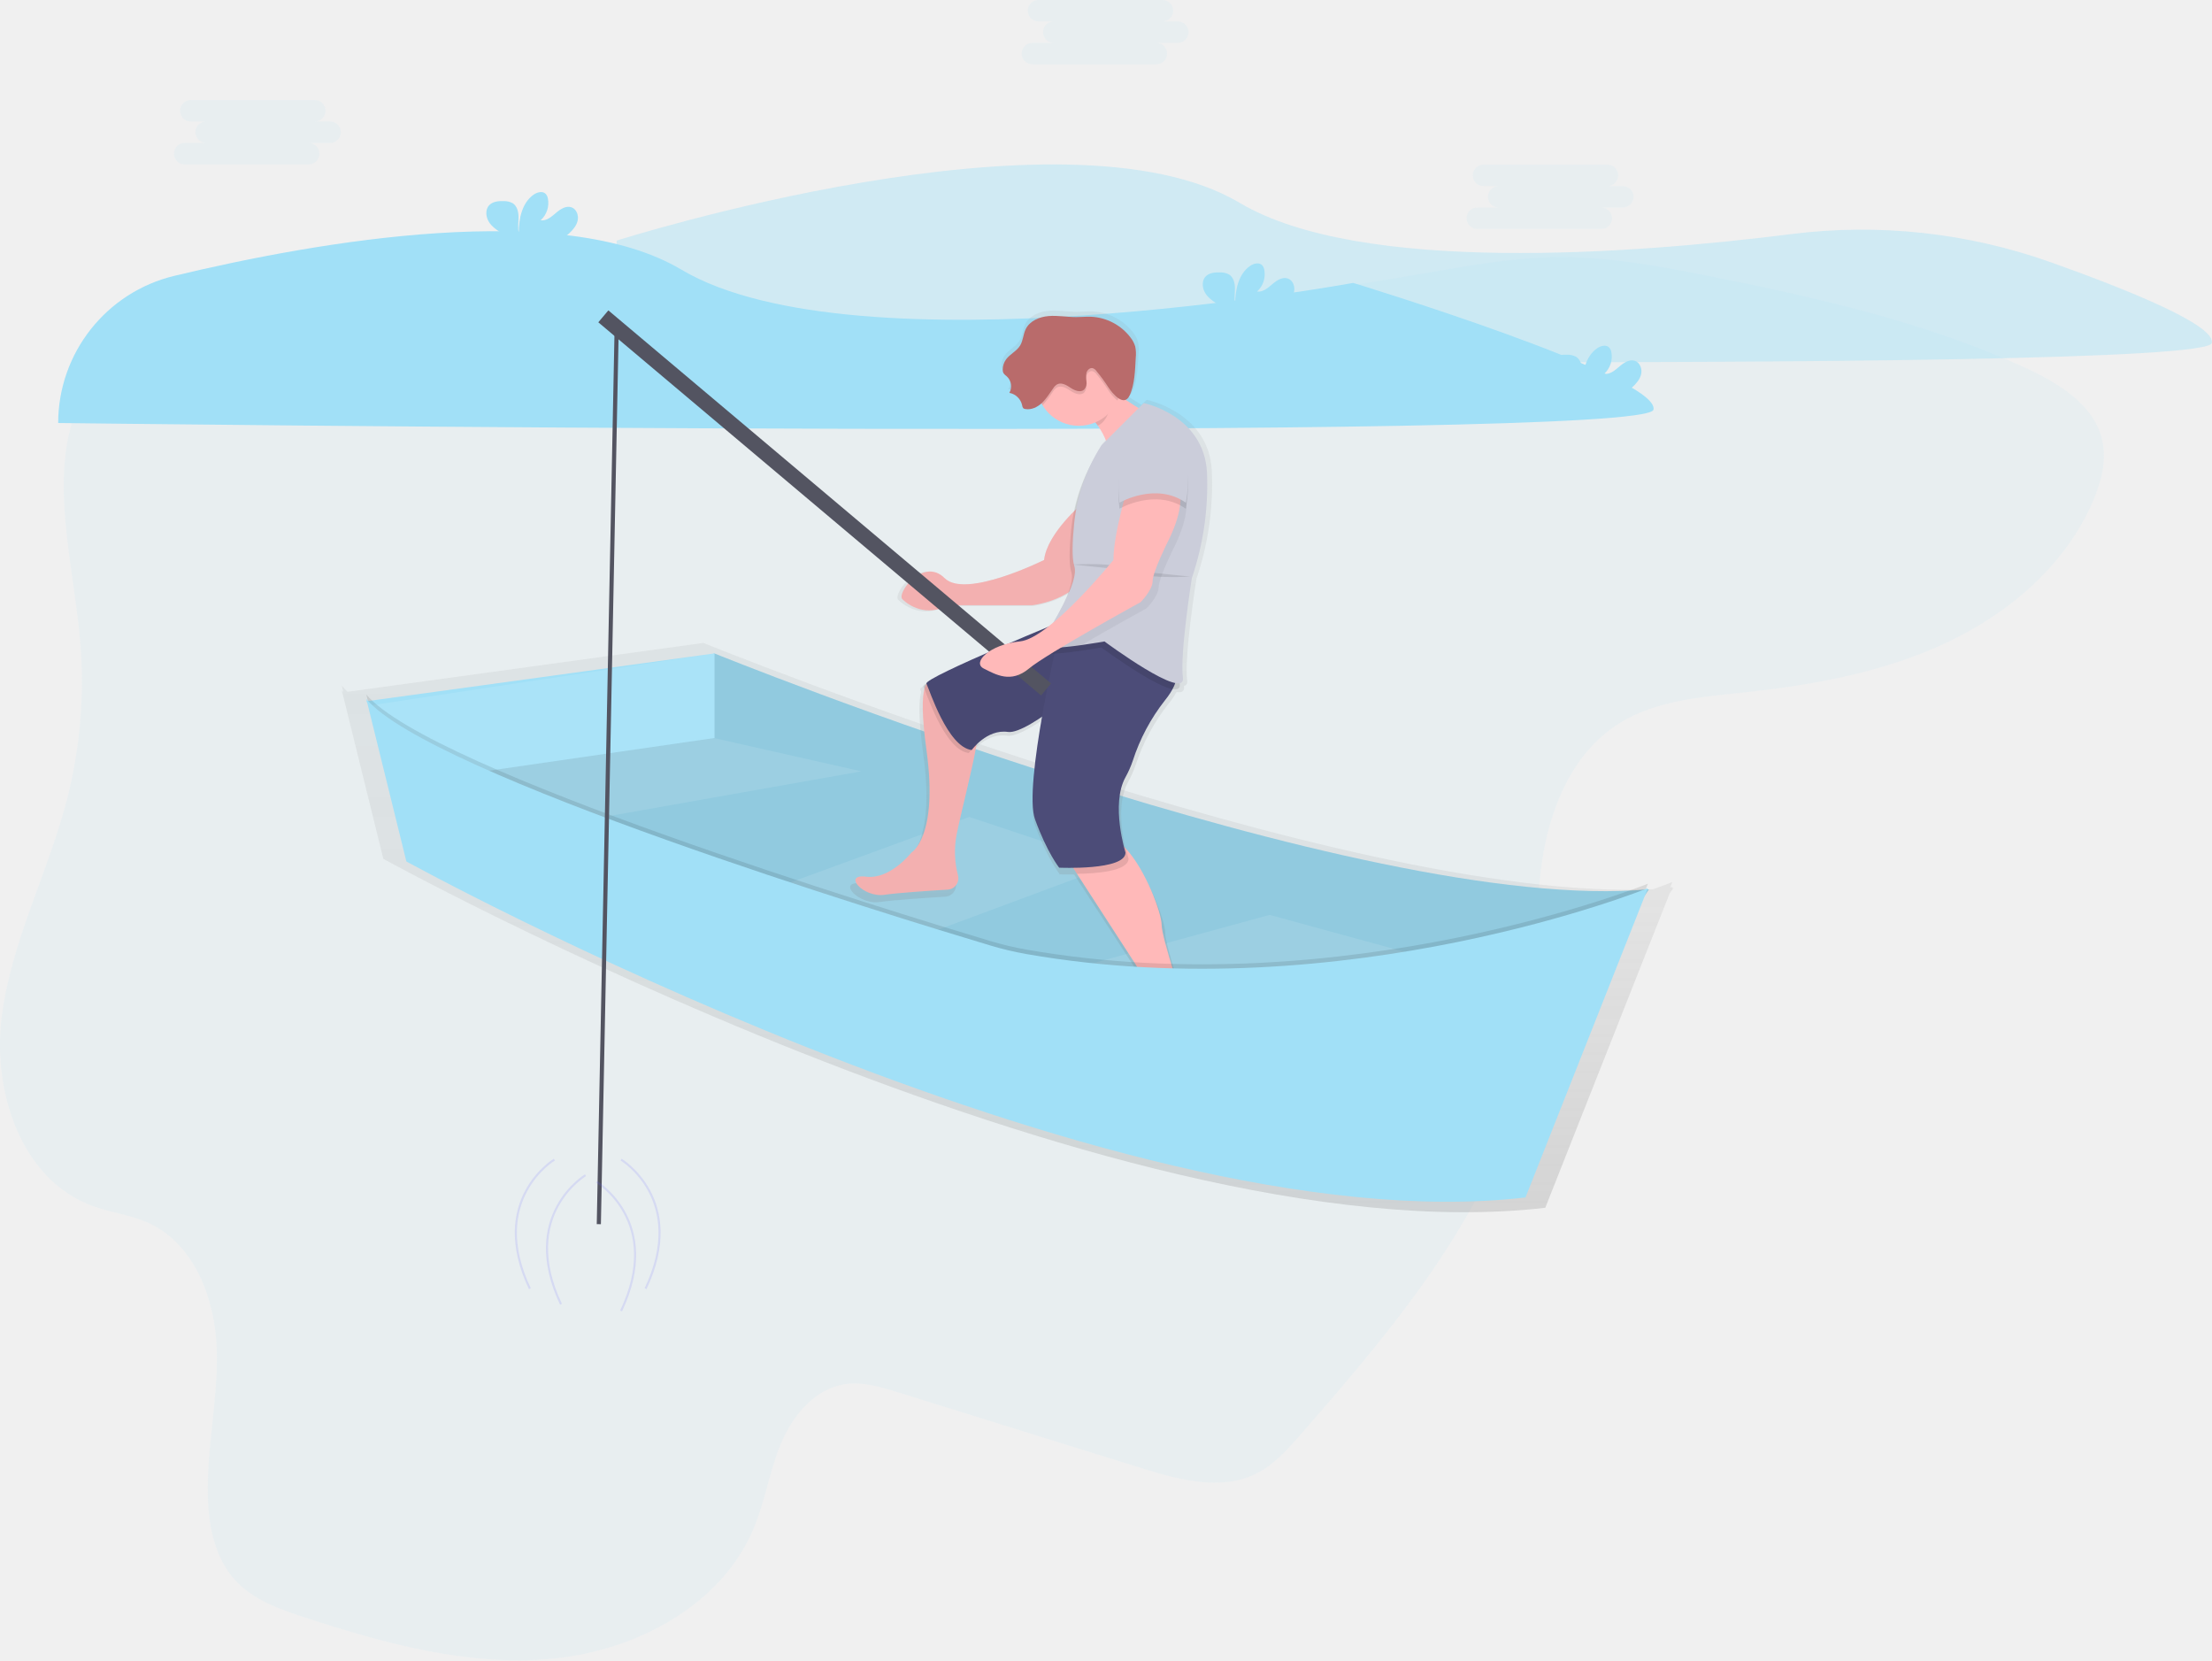
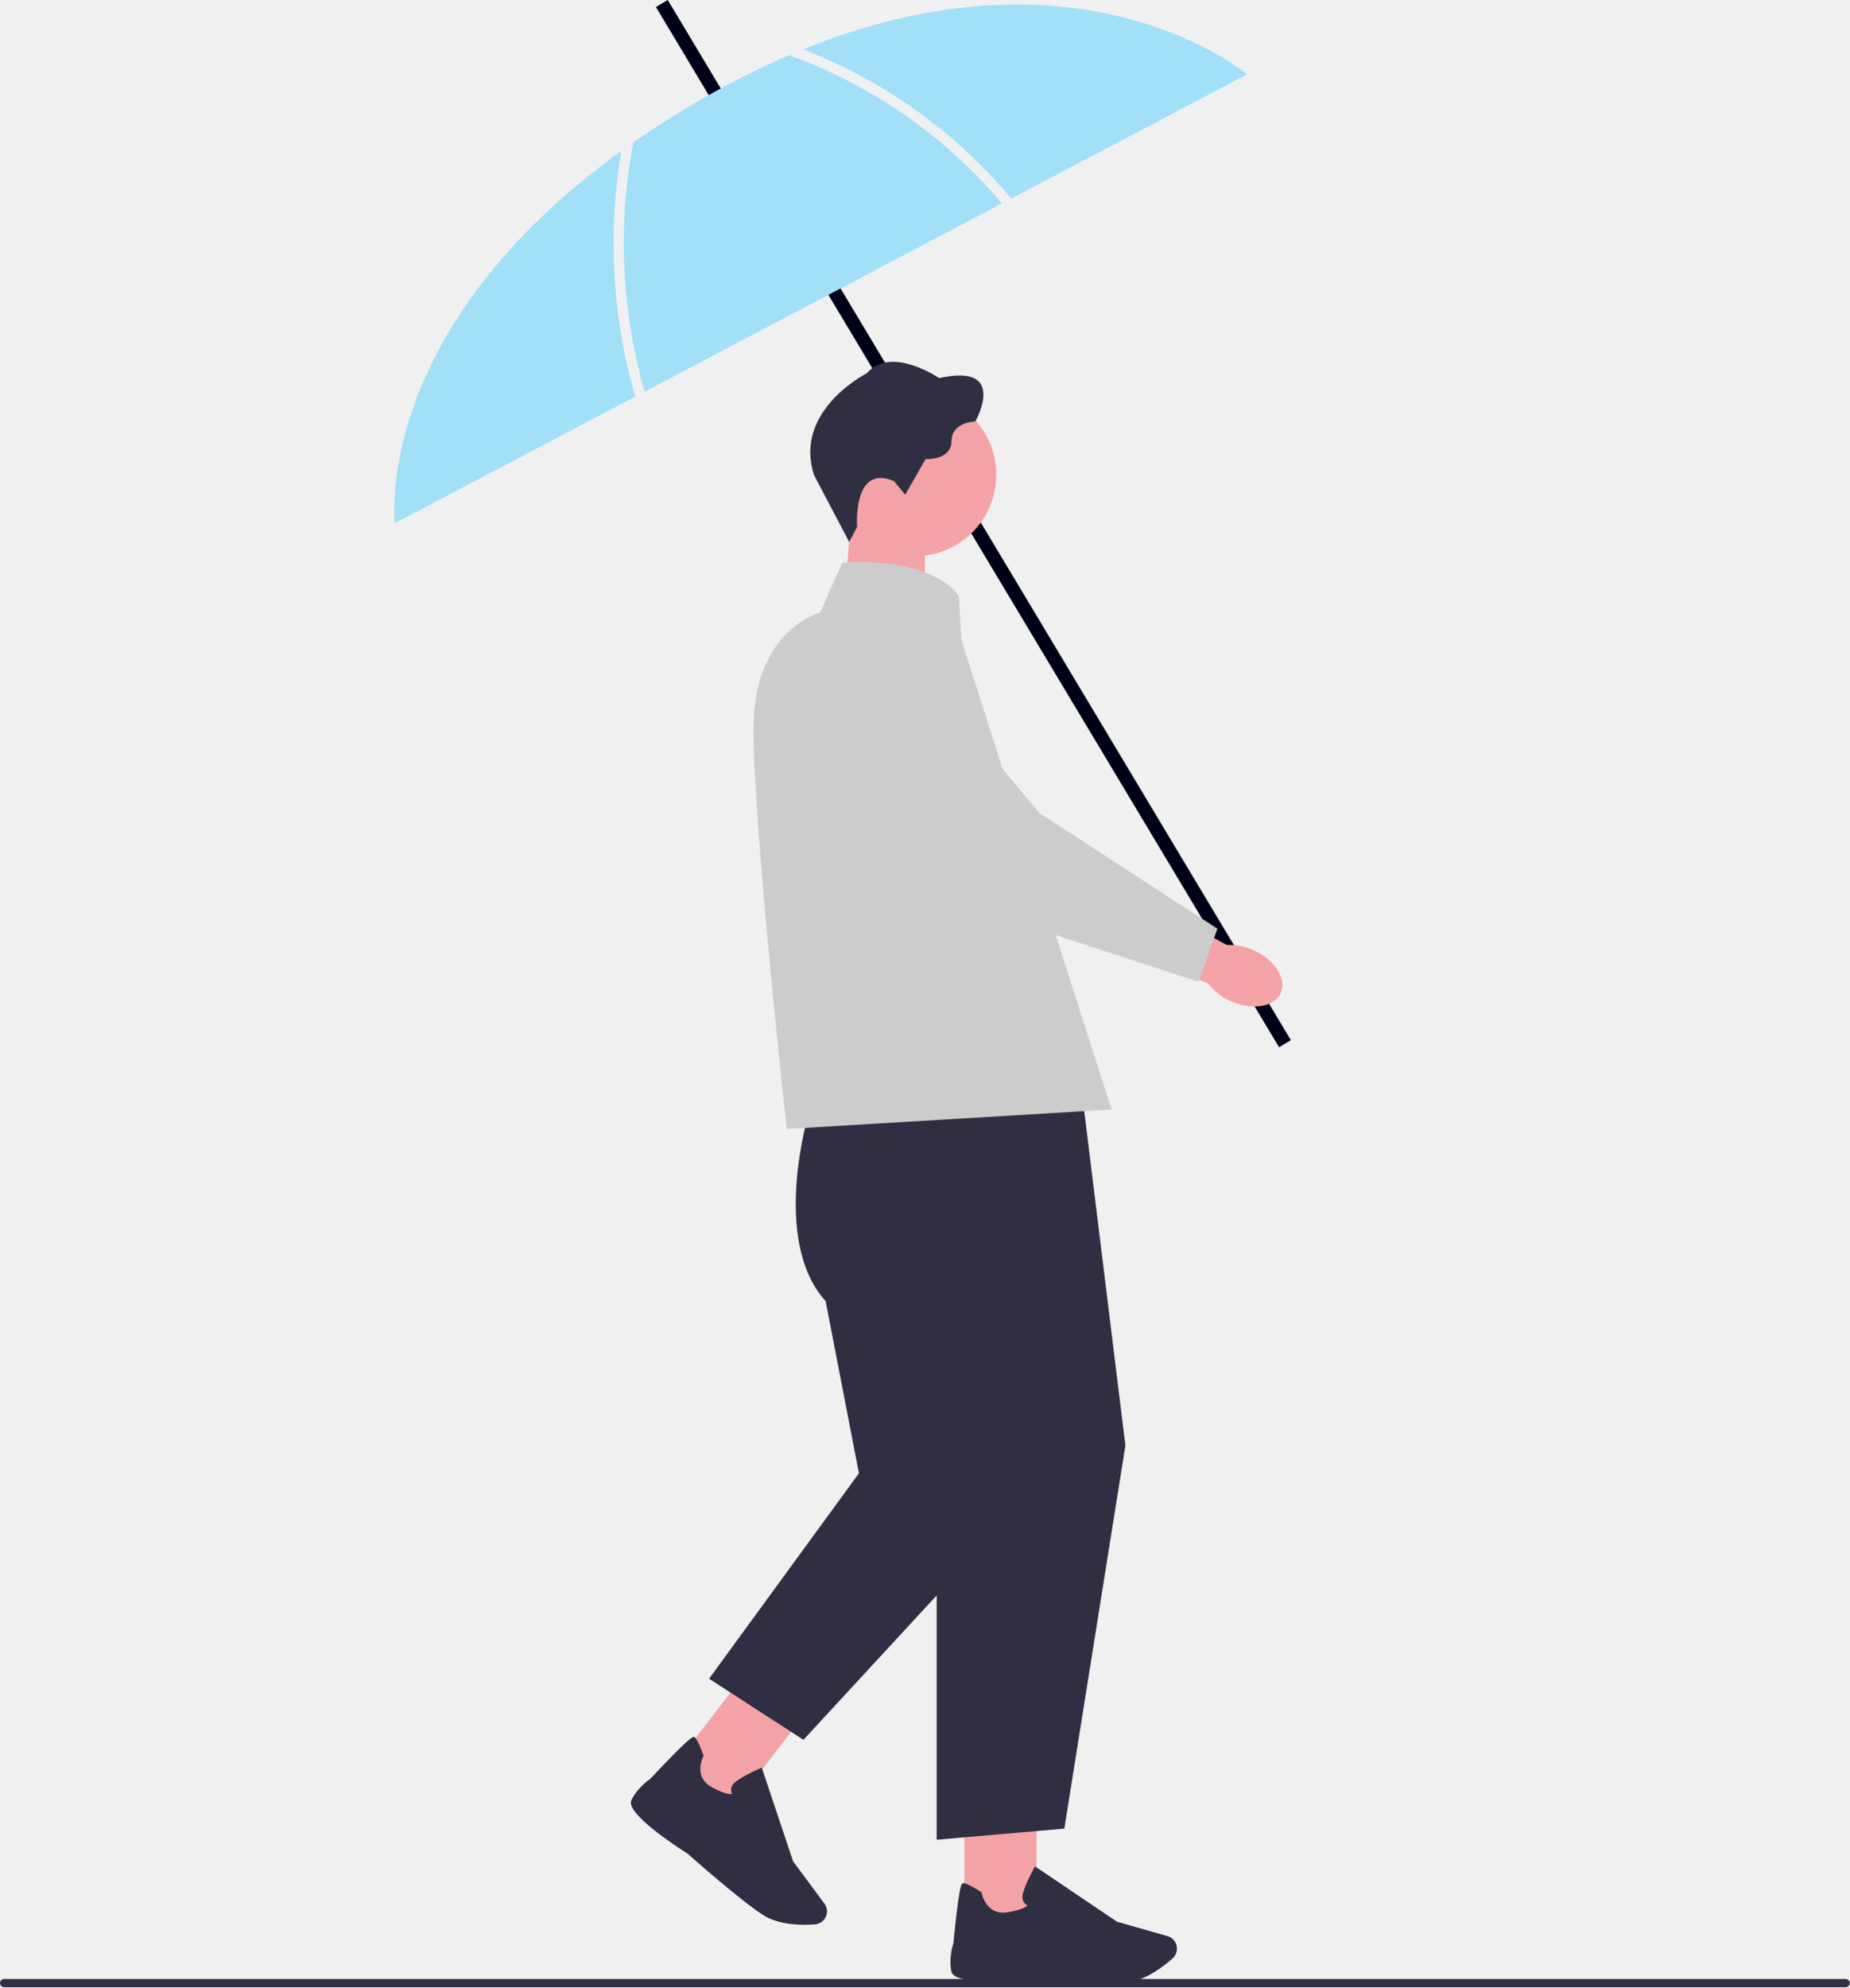
- <svg xmlns="http://www.w3.org/2000/svg" xmlns:xlink="http://www.w3.org/1999/xlink" data-name="Layer 1" width="1064.62" height="798.95" viewBox="0 0 1064.62 798.95">
-   <defs>
-     <linearGradient id="9ef7ef10-53c7-4b47-a18d-df8c769a82a9-5407" x1="552.67" y1="633.88" x2="552.67" y2="359.93" gradientUnits="userSpaceOnUse">
-       <stop offset="0" stop-color="gray" stop-opacity="0.25" />
-       <stop offset="0.54" stop-color="gray" stop-opacity="0.12" />
-       <stop offset="1" stop-color="gray" stop-opacity="0.1" />
-     </linearGradient>
-     <linearGradient id="f123eb9f-f47a-40a3-adfc-57afba59094e-5408" x1="567.66" y1="564.9" x2="567.66" y2="200" xlink:href="#9ef7ef10-53c7-4b47-a18d-df8c769a82a9-5407" />
-   </defs>
-   <path d="M109.78,236.54c-21.29,36.26-6.93,81.52-3.44,123.28a226.69,226.69,0,0,1-6.57,76C90.59,471,73,504,68.5,540s9.4,78.42,43.93,90.94c8.57,3.11,17.84,4.16,26.18,7.84,22.62,10,32.65,36.76,33.42,61.18s-5.31,48.71-4.21,73.12c.62,13.74,3.89,28.09,13.34,38.2,8.69,9.29,21.33,13.74,33.5,17.7,38.48,12.53,78.66,23.61,119,19.74s81.23-25.69,96.73-62.6c5.61-13.36,7.69-28,13.33-41.32s16.32-26.11,30.84-28.2c8.48-1.22,17,1.36,25.18,3.9L617,757c18,5.61,38.2,11.09,55.1,2.78,8.69-4.28,15.28-11.71,21.62-19,50.1-57.25,102.3-119.34,111.47-194.41,3.23-26.45.86-53.36,4.45-79.76s14.58-53.75,37.39-68c17.59-11,39.36-12.65,60.08-14.87,33.54-3.6,67.29-9.7,97.71-24.07s57.49-37.82,70.44-68.52c3.83-9.08,6.4-19.13,4.24-28.72-3.86-17.11-21.07-27.59-37.2-35-48.24-22-100.56-33.78-152.67-44.15-23.9-4.76-48-9.27-72.42-9-21.11.22-42,4-62.79,7.59C576.38,212.48,384,231.81,205.31,194.49,167.84,186.66,130.19,201.77,109.78,236.54Z" transform="translate(-67.69 -50.53)" fill="#a1e0f7" opacity="0.1" />
-   <path d="M364.47,166.32s215.24-68.53,299.83-18.2c58.18,34.61,189.28,24.66,265.49,15.06a271.53,271.53,0,0,1,125,13.58c38.57,13.74,79.12,30.33,77.42,38.82C1129,231.64,364.47,222,364.47,222Z" transform="translate(-67.69 -50.53)" fill="#a1e0f7" opacity="0.4" />
-   <path d="M873.12,477.77l-.8.07.25-.62-1,.41,1-2.63s-3.25,1.31-9.27,3.45C715.49,485.34,406.2,359.93,406.2,359.93L235,383.44a36.06,36.06,0,0,1-2.82-2.95l.76,3.09q-.4-.44-.76-.87l.27,1.08-.27,0,.42.58,19.59,79.46S601.31,656.19,811.42,631.74l59.81-151.16Z" transform="translate(-67.69 -50.53)" fill="url(#9ef7ef10-53c7-4b47-a18d-df8c769a82a9-5407)" />
-   <path d="M411.59,365S723.2,491.32,861.34,478.47L769.25,615.54l-333-103.87L273.45,437.78l76-51.4Z" transform="translate(-67.69 -50.53)" fill="#a1e0f7" />
-   <path d="M411.59,365S723.2,491.32,861.34,478.47L769.25,615.54l-333-103.87L273.45,437.78l76-51.4Z" transform="translate(-67.69 -50.53)" opacity="0.1" />
-   <polygon points="331.58 352.45 414.57 371.19 245.38 401.17 205.76 365.83 331.58 352.45" fill="#fff" opacity="0.1" />
-   <polygon points="368.52 429.01 466.51 393.14 535.58 416.16 414.57 461.14 368.52 429.01" fill="#fff" opacity="0.1" />
-   <polygon points="503.45 469.7 611.07 440.26 706.91 466.49 605.18 500.76 503.45 469.7" fill="#fff" opacity="0.1" />
-   <polygon points="176.31 337.46 343.9 314.44 343.9 355.13 203.62 375.47 176.31 337.46" fill="#a1e0f7" />
-   <polygon points="177.38 339.6 343.9 314.44 343.9 355.13 203.62 375.47 177.38 339.6" fill="#fff" opacity="0.1" />
-   <path d="M95.69,254.13a72.91,72.91,0,0,1,56-70.88c69.73-16.73,186.67-37,243.87-3,84.6,50.33,323.39,6.42,323.39,6.42s147.77,45,144.56,61-767.79,6.42-767.79,6.42Z" transform="translate(-67.69 -50.53)" fill="#a1e0f7" />
-   <path d="M686.42,197.1c1.84-1.71,3.57-3.73,4.1-6.19s-.52-5.41-2.87-6.31c-2.63-1-5.45.82-7.58,2.66s-4.58,3.95-7.37,3.56a11.23,11.23,0,0,0,3.47-10.51,4.39,4.39,0,0,0-1-2.13c-1.46-1.56-4.11-.89-5.86.34-5.57,3.92-7.12,11.48-7.15,18.29-.56-2.46-.09-5-.1-7.53s-.7-5.31-2.83-6.66a8.52,8.52,0,0,0-4.31-1c-2.5-.09-5.29.16-7,2-2.12,2.27-1.57,6.09.27,8.6s4.66,4.07,7.25,5.8a16.07,16.07,0,0,1,5.18,4.94,4.89,4.89,0,0,1,.38.88h15.69A43.73,43.73,0,0,0,686.42,197.1Z" transform="translate(-67.69 -50.53)" fill="#a1e0f7" />
-   <path d="M341.62,162.83c1.84-1.71,3.57-3.73,4.1-6.19s-.52-5.41-2.87-6.31c-2.63-1-5.45.82-7.58,2.66s-4.58,3.95-7.37,3.56A11.23,11.23,0,0,0,331.37,146a4.39,4.39,0,0,0-1-2.13c-1.46-1.56-4.11-.89-5.86.34-5.57,3.92-7.12,11.48-7.15,18.29-.56-2.46-.09-5-.1-7.53s-.7-5.31-2.83-6.66a8.52,8.52,0,0,0-4.31-1c-2.5-.09-5.29.16-7,2-2.12,2.27-1.57,6.09.27,8.6s4.66,4.07,7.25,5.8a16.07,16.07,0,0,1,5.18,4.94,4.89,4.89,0,0,1,.38.88h15.69A43.73,43.73,0,0,0,341.62,162.83Z" transform="translate(-67.69 -50.53)" fill="#a1e0f7" />
-   <path d="M853.47,236.72c1.84-1.71,3.57-3.73,4.1-6.19s-.52-5.41-2.87-6.31c-2.63-1-5.45.82-7.58,2.66s-4.58,3.95-7.37,3.56a11.23,11.23,0,0,0,3.47-10.51,4.39,4.39,0,0,0-1-2.13c-1.46-1.56-4.11-.89-5.86.34-5.57,3.92-7.12,11.48-7.15,18.29-.56-2.46-.09-5-.1-7.53s-.7-5.31-2.83-6.66a8.52,8.52,0,0,0-4.31-1c-2.5-.09-5.29.16-7,2-2.12,2.27-1.57,6.09.27,8.6s4.66,4.07,7.25,5.8a16.07,16.07,0,0,1,5.18,4.94,4.89,4.89,0,0,1,.38.88h15.69A43.73,43.73,0,0,0,853.47,236.72Z" transform="translate(-67.69 -50.53)" fill="#a1e0f7" />
-   <path d="M656.68,558c-10-9.87-17.91-21.59-22.09-34.95-3.21-10.29-6.08-20.34-6.08-23.59,0-5.69-7.91-27.1-17.68-37.42-.34-.36-.69-.71-1-1-1.7-6.72-5.09-23.67.79-34.19a48.63,48.63,0,0,0,3.59-8.05,95.56,95.56,0,0,1,16-29.75,35.58,35.58,0,0,0,3.74-5.49c2.45.42,3.89-.26,3.59-2.67,0-.09,0-.18,0-.27,1.13-.26,1.72-1.08,1.52-2.69-1.49-11.86,4.48-48.93,4.48-48.93A142.15,142.15,0,0,0,650.92,277c-1.49-28.17-31.36-34.1-31.36-34.1l-2.47,2.45c-2-1.23-4.24-2.61-6.51-4.07a3.75,3.75,0,0,0,2-2.07c2.59-5.37,2.72-12.73,3.09-18.55a17.52,17.52,0,0,0-.26-5.63,13.07,13.07,0,0,0-2.28-4.35,26.05,26.05,0,0,0-19.57-10.27c-2.48-.1-5,.16-7.43.16-4.56,0-9.12-.88-13.66-.5s-9.34,2.38-11.35,6.45c-1.26,2.55-1.27,5.62-2.76,8-1.72,2.79-5.07,4.21-7,6.86a8.56,8.56,0,0,0-1.63,5,3.47,3.47,0,0,0,.35,1.69,6.69,6.69,0,0,0,1.67,1.62,6.55,6.55,0,0,1,1.28,8.1,8,8,0,0,1,6.34,6.13,2.53,2.53,0,0,0,.54,1.41,1.91,1.91,0,0,0,1,.42c2.91.5,5.85-.87,8.05-2.84.18.33.35.65.55,1a21,21,0,0,0,26.14,8.4q.62.78,1.22,1.61a33.84,33.84,0,0,1,4.06,7.43l-2.3,2.28a89.89,89.89,0,0,0-5.45,9.86,87.68,87.68,0,0,0-8.12,22.56c-5.42,5.36-13.8,15-14.8,23.92,0,0-38.83,19.28-49.28,8.9s-23.89,7.41-20.91,10.38,11.95,8.9,22.4,3H564.3a47.36,47.36,0,0,0,18-6.27c-.74,2-1.66,4.07-2.68,6.18-1.57,3-3.26,6-4.84,8.69-.87.71-1.73,1.4-2.59,2.06-5.35,2.21-12.08,5-19.07,8a30.1,30.1,0,0,0-10.76,4.62c-16.14,7-30.75,13.82-30.32,15.24-1.08.71-1.64,1.24-1.49,1.52s.28.62.49,1.14c-1.15,4.23-1.37,12.88,1,30,6,43-7.47,50.41-7.47,50.41s-10.45,13.34-22.4,11.86-1.49,10.38,9,8.9c7.05-1,22.27-2,31.41-2.55a5.61,5.61,0,0,0,5.09-7,45,45,0,0,1-.66-20.07c2.25-11.16,7.88-32.4,9.89-44.13l0-.13c3-3,8.59-7.13,15.48-6.15,3.59.51,10-2.84,16.88-7.44-3.6,20.49-6.35,42.5-3.44,50.44,6,16.31,11.95,23.72,11.95,23.72s2.87.13,6.9.08l1.93,3,27,41.44s23.89,34.1,1.49,38.55c0,0-17.92,4.45-10.45,10.38,0,0,52.27,1.48,53.76-3C658.76,560.59,658,559.3,656.68,558Z" transform="translate(-67.69 -50.53)" fill="url(#f123eb9f-f47a-40a3-adfc-57afba59094e-5408)" />
-   <path d="M623.9,251.8s-20.32,40.64-21.77,20.32a32.48,32.48,0,0,0-6.07-16.76,40.13,40.13,0,0,0-14.25-12.26s11.61-21.77,10.16-16c-.74,3,7.61,9.35,16,14.88C615.92,247.29,623.9,251.8,623.9,251.8Z" transform="translate(-67.69 -50.53)" fill="#ffb9b9" />
-   <path d="M528.11,452.1a44.35,44.35,0,0,0,.64,19.65,5.48,5.48,0,0,1-4.94,6.89c-8.89.53-23.68,1.51-30.53,2.49-10.16,1.45-20.32-10.16-8.71-8.71s21.77-11.61,21.77-11.61,13.06-7.26,7.26-49.35c-2.31-16.75-2.09-25.23-1-29.36a6.61,6.61,0,0,1,1.35-2.86s0,0,0,0a2.21,2.21,0,0,1,1.16-.7,3.47,3.47,0,0,1,2.79,1s18.87,17.42,20.32,21.77c.36,1.07.1,3.85-.55,7.61C535.77,420.39,530.3,441.17,528.11,452.1Z" transform="translate(-67.69 -50.53)" fill="#ffb9b9" />
-   <path d="M528.11,452.1a44.35,44.35,0,0,0,.64,19.65,5.48,5.48,0,0,1-4.94,6.89c-8.89.53-23.68,1.51-30.53,2.49-10.16,1.45-20.32-10.16-8.71-8.71s21.77-11.61,21.77-11.61,13.06-7.26,7.26-49.35c-2.31-16.75-2.09-25.23-1-29.36a6.61,6.61,0,0,1,1.35-2.86s0,0,0,0a2.21,2.21,0,0,1,1.16-.7,3.47,3.47,0,0,1,2.79,1s18.87,17.42,20.32,21.77c.36,1.07.1,3.85-.55,7.61C535.77,420.39,530.3,441.17,528.11,452.1Z" transform="translate(-67.69 -50.53)" opacity="0.05" />
-   <path d="M655.84,556.61c-1.45,4.35-52.25,2.9-52.25,2.9-7.26-5.81,10.16-10.16,10.16-10.16,21.77-4.35-1.45-37.74-1.45-37.74L586,471l-5.67-8.78s7.26-10.16,20.32-8.71c3,.33,6.07,2.39,8.94,5.46,9.49,10.1,17.19,31.06,17.19,36.63,0,3.18,2.79,13,5.91,23.09,4.06,13.08,11.79,24.54,21.47,34.21C655.47,554.25,656.2,555.52,655.84,556.61Z" transform="translate(-67.69 -50.53)" fill="#ffb9b9" />
-   <path d="M537.72,408.91a25.37,25.37,0,0,0-3.8,4c-10.7-1.34-18.93-24.85-21.29-30.81-.2-.51-.36-.89-.48-1.12s.51-.91,1.83-1.74c0,0,0,0,0,0l1.16-.7a3.47,3.47,0,0,1,2.79,1s18.87,17.42,20.32,21.77C538.63,402.38,538.37,405.15,537.72,408.91Z" transform="translate(-67.69 -50.53)" opacity="0.1" />
-   <path d="M583.26,347.6s-71.12,29-69.67,31.93,10.16,30.48,21.77,31.93c0,0,7.26-10.16,17.42-8.71s43.54-29,43.54-29l23.22-17.42Z" transform="translate(-67.69 -50.53)" fill="#4c4c78" />
-   <path d="M583.26,347.6s-71.12,29-69.67,31.93,10.16,30.48,21.77,31.93c0,0,7.26-10.16,17.42-8.71s43.54-29,43.54-29l23.22-17.42Z" transform="translate(-67.69 -50.53)" opacity="0.05" />
-   <path d="M610.84,463.71c0,6.05-15.4,7.2-24.81,7.33l-5.67-8.78s7.26-10.16,20.32-8.71c3,.33,6.07,2.39,8.94,5.46C610.28,461.9,610.84,463.71,610.84,463.71Z" transform="translate(-67.69 -50.53)" opacity="0.1" />
-   <path d="M577.46,354.86s-17.42,74-11.61,90,11.61,23.22,11.61,23.22,31.93,1.45,31.93-7.26c0,0-7.26-23.22,0-36.29a47.79,47.79,0,0,0,3.49-7.88,93.76,93.76,0,0,1,15.51-29.13c3.53-4.36,6.23-9.29,5.67-13.79C632.61,362.11,577.46,354.86,577.46,354.86Z" transform="translate(-67.69 -50.53)" fill="#4c4c78" />
-   <path d="M589.07,292.44S571.65,307,570.2,320c0,0-37.74,18.87-47.9,8.71S499.08,336,502,338.89s11.61,8.71,21.77,2.9H564.4s27.58-2.9,29-24.67S589.07,292.44,589.07,292.44Z" transform="translate(-67.69 -50.53)" fill="#ffb9b9" />
-   <path d="M589.07,292.44S571.65,307,570.2,320c0,0-37.74,18.87-47.9,8.71S499.08,336,502,338.89s11.61,8.71,21.77,2.9H564.4s27.58-2.9,29-24.67S589.07,292.44,589.07,292.44Z" transform="translate(-67.69 -50.53)" opacity="0.05" />
-   <path d="M604.31,240.92c-.26.94.39-.87,0,0-2.12,4.8-3.38,12.44-8.24,14.44a40.13,40.13,0,0,0-14.25-12.26s11.61-21.77,10.16-16C591.23,230.09,596,235.39,604.31,240.92Z" transform="translate(-67.69 -50.53)" opacity="0.1" />
-   <path d="M607.21,235.11a20.32,20.32,0,1,1-20.32-20.32A20.19,20.19,0,0,1,607.21,235.11Z" transform="translate(-67.69 -50.53)" fill="#ffb9b9" />
-   <path d="M596.33,267.77l20.32-20.32s29,5.81,30.48,33.38a140.05,140.05,0,0,1-7.26,50.8s-5.81,36.29-4.35,47.9-37.74-17.42-37.74-17.42-31.93,5.81-30.48,1.45,18.87-29,16-37.74c-1.25-3.75-.89-12.06-.07-20.32a86.21,86.21,0,0,1,13.13-37.74Z" transform="translate(-67.69 -50.53)" opacity="0.1" />
-   <path d="M641.32,328.73S635.52,365,637,376.63s-37.74-17.42-37.74-17.42-5,.91-11,1.74c-9.07,1.26-20.36,2.34-19.49-.29a13,13,0,0,1,.83-1.79c3.79-7.16,17.77-28.09,15.14-36-1.25-3.74-.89-12.06-.07-20.32a86.3,86.3,0,0,1,13.14-37.74l20.32-20.32s29,5.81,30.48,33.38A140.05,140.05,0,0,1,641.32,328.73Z" transform="translate(-67.69 -50.53)" fill="#cbcdda" />
-   <path d="M607.21,235.11a20.19,20.19,0,0,1-1.71,8.17,21.29,21.29,0,0,1-4.43-5,81.63,81.63,0,0,0-5.66-7.72,3.86,3.86,0,0,0-1.76-1.38c-1.34-.38-2.7.84-3.08,2.19a12.54,12.54,0,0,0,0,4.17,4.84,4.84,0,0,1-1.09,3.92c-1.73,1.61-4.53.49-6.5-.83s-4.44-2.79-6.53-1.68a6.08,6.08,0,0,0-1.92,1.93,49.56,49.56,0,0,1-5.07,6.68,20.32,20.32,0,1,1,37.74-10.45Z" transform="translate(-67.69 -50.53)" opacity="0.1" />
-   <path d="M614.31,222.78a17.26,17.26,0,0,0-.25-5.51,12.83,12.83,0,0,0-2.21-4.25,25.27,25.27,0,0,0-19-10.06c-2.41-.09-4.81.16-7.22.16-4.43,0-8.86-.86-13.28-.49s-9.08,2.33-11,6.31c-1.22,2.5-1.23,5.5-2.68,7.87-1.67,2.73-4.93,4.12-6.8,6.72a8.42,8.42,0,0,0-1.58,4.89,3.42,3.42,0,0,0,.34,1.65,6.53,6.53,0,0,0,1.62,1.58,6.44,6.44,0,0,1,1.24,7.93,7.76,7.76,0,0,1,6.16,6,2.49,2.49,0,0,0,.52,1.38,1.85,1.85,0,0,0,1,.41c2.91.51,5.87-.93,8-2.95s3.69-4.6,5.4-7a5.93,5.93,0,0,1,1.91-1.93c2.09-1.11,4.55.38,6.52,1.69s4.78,2.43,6.51.81a4.81,4.81,0,0,0,1.09-3.91,12.36,12.36,0,0,1,0-4.17c.38-1.35,1.73-2.57,3.08-2.19a3.79,3.79,0,0,1,1.74,1.39,81,81,0,0,1,5.67,7.72c1.88,2.91,7.5,9.8,10.24,4.09C613.83,235.68,614,228.47,614.31,222.78Z" transform="translate(-67.69 -50.53)" fill="#b96b6b" />
-   <path d="M584,322.2s21.77-1.45,27.58,2.9,29,2.9,29,2.9" transform="translate(-67.69 -50.53)" opacity="0.1" />
-   <path d="M632.61,314.22s-7.26,14.51-7.26,18.87-5.81,10.16-5.81,10.16-16.4,9-31.31,17.71c-9.07,1.26-20.36,2.34-19.49-.29a13,13,0,0,1,.83-1.79c15.47-9.42,36.91-36,36.91-36,0-13.06,7.26-36.29,7.26-36.29s17.42-8.71,23.22,0S632.61,314.22,632.61,314.22Z" transform="translate(-67.69 -50.53)" opacity="0.05" />
-   <path d="M244,384.77l19.27,78.17S599.52,648.2,801.91,624.64l58.9-148.85s-145.16,58.68-299.2,31.7a153,153,0,0,1-17.48-4.17C498.1,489.54,274.71,421.24,244,384.77Z" transform="translate(-67.69 -50.53)" opacity="0.1" />
-   <path d="M244,386.91l19.27,78.17s336.24,185.25,538.63,161.7l58.9-148.85s-145.16,58.68-299.2,31.7a153,153,0,0,1-17.48-4.17C498.1,491.68,274.71,423.38,244,386.91Z" transform="translate(-67.69 -50.53)" fill="#a1e0f7" />
-   <rect x="460.85" y="153.18" width="7.5" height="278.65" transform="translate(-126.14 408.8) rotate(-49.88)" fill="#535461" />
-   <path d="M610.84,283.74S603.58,307,603.58,320c0,0-30.48,37.74-45,39.19s-23.22,10.16-17.42,13.06,13.06,7.26,21.77,0,53.7-31.93,53.7-31.93,5.81-5.81,5.81-10.16,7.26-18.87,7.26-18.87,10.16-18.87,4.35-27.58S610.84,283.74,610.84,283.74Z" transform="translate(-67.69 -50.53)" fill="#ffb9b9" />
-   <path d="M628.26,260.51s-26.13-2.9-21.77,34.83c0,0,17.42-10.16,31.93,0C638.42,295.35,644.22,267.77,628.26,260.51Z" transform="translate(-67.69 -50.53)" opacity="0.1" />
-   <path d="M628.26,257.61s-26.13-2.9-21.77,34.83c0,0,17.42-10.16,31.93,0C638.42,292.44,644.22,264.87,628.26,257.61Z" transform="translate(-67.69 -50.53)" fill="#cbcdda" />
-   <line x1="296.78" y1="158.86" x2="288.21" y2="589.1" fill="none" stroke="#535461" stroke-miterlimit="10" stroke-width="2" />
-   <path d="M334.49,608.57s-32.12,19.27-11.78,62.11" transform="translate(-67.69 -50.53)" fill="none" stroke="#6c63ff" stroke-miterlimit="10" opacity="0.15" />
-   <path d="M349.48,616.07s-32.12,19.27-11.78,62.11" transform="translate(-67.69 -50.53)" fill="none" stroke="#6c63ff" stroke-miterlimit="10" opacity="0.15" />
-   <path d="M366.61,608.57s32.12,19.27,11.78,62.11" transform="translate(-67.69 -50.53)" fill="none" stroke="#6c63ff" stroke-miterlimit="10" opacity="0.15" />
-   <path d="M354.83,619.28s32.12,19.27,11.78,62.11" transform="translate(-67.69 -50.53)" fill="none" stroke="#6c63ff" stroke-miterlimit="10" opacity="0.15" />
-   <path d="M226.57,109H219.2a5.16,5.16,0,0,0,0-10.32H159.52a5.16,5.16,0,1,0,0,10.32h7.37a5.16,5.16,0,0,0,0,10.32H156.57a5.16,5.16,0,0,0,0,10.32h59.68a5.16,5.16,0,0,0,0-10.32h10.32a5.16,5.16,0,1,0,0-10.32Z" transform="translate(-67.69 -50.53)" fill="#a1e0f7" opacity="0.1" />
-   <path d="M634.55,60.84h-7.37a5.16,5.16,0,0,0,0-10.32H567.5a5.16,5.16,0,1,0,0,10.32h7.37a5.16,5.16,0,1,0,0,10.32H564.56a5.16,5.16,0,1,0,0,10.32h59.68a5.16,5.16,0,0,0,0-10.32h10.32a5.16,5.16,0,1,0,0-10.32Z" transform="translate(-67.69 -50.53)" fill="#a1e0f7" opacity="0.1" />
-   <path d="M848.72,140.08h-7.37a5.16,5.16,0,1,0,0-10.32H781.67a5.16,5.16,0,1,0,0,10.32H789a5.16,5.16,0,0,0,0,10.32H778.72a5.16,5.16,0,1,0,0,10.32h59.68a5.16,5.16,0,1,0,0-10.32h10.32a5.16,5.16,0,0,0,0-10.32Z" transform="translate(-67.69 -50.53)" fill="#a1e0f7" opacity="0.1" />
+ <svg xmlns="http://www.w3.org/2000/svg" width="537.64" height="577.45" viewBox="0 0 537.64 577.45">
+   <rect x="280.93" y="-24.02" width="4" height="352.38" transform="translate(-37.98 167.04) rotate(-30.93)" fill="#000019" />
+   <polygon points="245.05 178.56 268.82 186.38 268.82 152.16 247.25 152.16 245.05 178.56" fill="#f3a3a6" />
+   <circle cx="265.88" cy="137.94" r="23.69" fill="#f3a3a6" />
+   <path d="m259.85,139.8l3.26,3.96,5.91-10.34s7.54.39,7.54-5.21c0-5.6,6.92-5.75,6.92-5.75,0,0,9.79-17.1-10.49-12.59,0,0-14.07-9.64-21.06-1.4,0,0-21.45,10.8-15.31,29.61l10.2,19.39,2.31-4.39s-1.4-18.42,10.73-13.29Z" fill="#2f2e43" />
+   <rect x="280.32" y="528.57" width="20.94" height="29.71" transform="translate(581.58 1086.85) rotate(-180)" fill="#f3a3a6" />
+   <path d="m298.94,575.3c-3.58.32-21.5,1.74-22.4-2.37-.82-3.77.39-7.71.56-8.25,1.72-17.14,2.36-17.33,2.75-17.44.61-.18,2.39.67,5.28,2.53l.18.12.04.21c.05.27,1.33,6.56,7.4,5.59,4.16-.66,5.51-1.58,5.94-2.03-.35-.16-.79-.44-1.1-.92-.45-.7-.53-1.6-.23-2.68.78-2.85,3.12-7.06,3.22-7.23l.27-.48,23.8,16.06,14.7,4.2c1.11.32,2,1.11,2.45,2.17h0c.62,1.48.24,3.2-.96,4.28-2.67,2.4-7.97,6.51-13.54,7.02-1.48.14-3.44.19-5.64.19-9.19,0-22.61-.95-22.71-.97Z" fill="#2f2e43" />
+   <rect x="202.3" y="493.53" width="20.94" height="29.71" transform="translate(72.11 1041.25) rotate(-142.5)" fill="#f3a3a6" />
+   <path d="m199.84,538.64c-3.04-1.92-18.12-11.71-16.33-15.51,1.64-3.49,5-5.89,5.47-6.2,11.8-12.55,12.42-12.31,12.8-12.17.6.23,1.49,1.98,2.65,5.22l.07.2-.1.19c-.12.24-2.93,6.02,2.46,8.94,3.7,2.01,5.33,2.1,5.95,2.01-.18-.34-.36-.83-.31-1.4.07-.83.55-1.59,1.45-2.27,2.35-1.78,6.77-3.7,6.96-3.78l.5-.22,9.11,27.23,9.11,12.28c.69.93.91,2.1.62,3.22h0c-.41,1.56-1.76,2.69-3.37,2.81-3.58.28-10.29.31-15.01-2.67-1.25-.79-2.84-1.94-4.59-3.28-7.29-5.6-17.36-14.52-17.43-14.59Z" fill="#2f2e43" />
+   <path d="m0,576.26c0,.66.53,1.19,1.19,1.19h535.26c.66,0,1.19-.53,1.19-1.19s-.53-1.19-1.19-1.19H1.19c-.66,0-1.19.53-1.19,1.19Z" fill="#2f2e43" />
+   <path d="m314.2,315.16l-79.06,8.07s-11.29,37.11,4.84,54.86l9.68,50.02-43.56,59.7,27.43,17.75,38.72-41.95v70.99l37.11-3.23,17.75-111.33-12.91-104.88Z" fill="#2f2e43" />
+   <path d="m278.7,173.17s-6.45-11.29-33.88-9.68l-6.45,14.52s-19.36,4.84-19.36,33.88,9.68,116.17,9.68,116.17l94.39-5.65-43.66-136.47-.71-12.78Z" fill="#ccc" />
+   <path d="m183.03,47.44c-3.34,22.1-1.81,44.89,4.34,66.36l103.82-54.67c-1.81-2.15-3.66-4.26-5.59-6.3-15.57-16.43-34.96-29.15-56.24-36.82-7.82,3.36-15.94,7.38-24.35,12.19-7.6,4.34-14.56,8.75-20.94,13.19-.39,2.01-.74,4.02-1.04,6.04Z" fill="#a1e0f7" />
+   <path d="m241.89,17.9c12,5.5,23.22,12.64,33.35,21.1,6.78,5.66,13.02,11.94,18.66,18.72l68.6-36.12s-47.65-40.3-129.12-7.25c2.87,1.1,5.71,2.28,8.5,3.56Z" fill="#a1e0f7" />
+   <path d="m182.33,106.3c-4.67-20.45-5.25-41.79-1.73-62.44-72.78,52.48-65.84,108.18-65.84,108.18l69.91-36.81c-.86-2.95-1.66-5.92-2.35-8.92Z" fill="#a1e0f7" />
+   <path id="uuid-215a2cca-fbee-4bbc-9bf2-8b7e67129ed8-1318" d="m364.5,276.19c6.17,2.84,9.62,8.42,7.71,12.47-1.91,4.05-8.47,5.03-14.64,2.2-2.48-1.1-4.65-2.79-6.32-4.95l-25.99-12.36,6.4-12.46,24.95,13.51c2.74-.12,5.46.42,7.91,1.59,0,0,0,0,0,0Z" fill="#f3a3a6" />
+   <path d="m348.4,285.3l-62.74-20.49-.07-.07-47.79-44.22c-7.32-6.77-8.42-17.96-2.55-26.03,3.59-4.94,9.15-7.89,15.25-8.1,6.1-.21,11.85,2.36,15.77,7.04l35.89,42.86,51.69,33.58-5.45,15.43Z" fill="#ccc" />
</svg>
